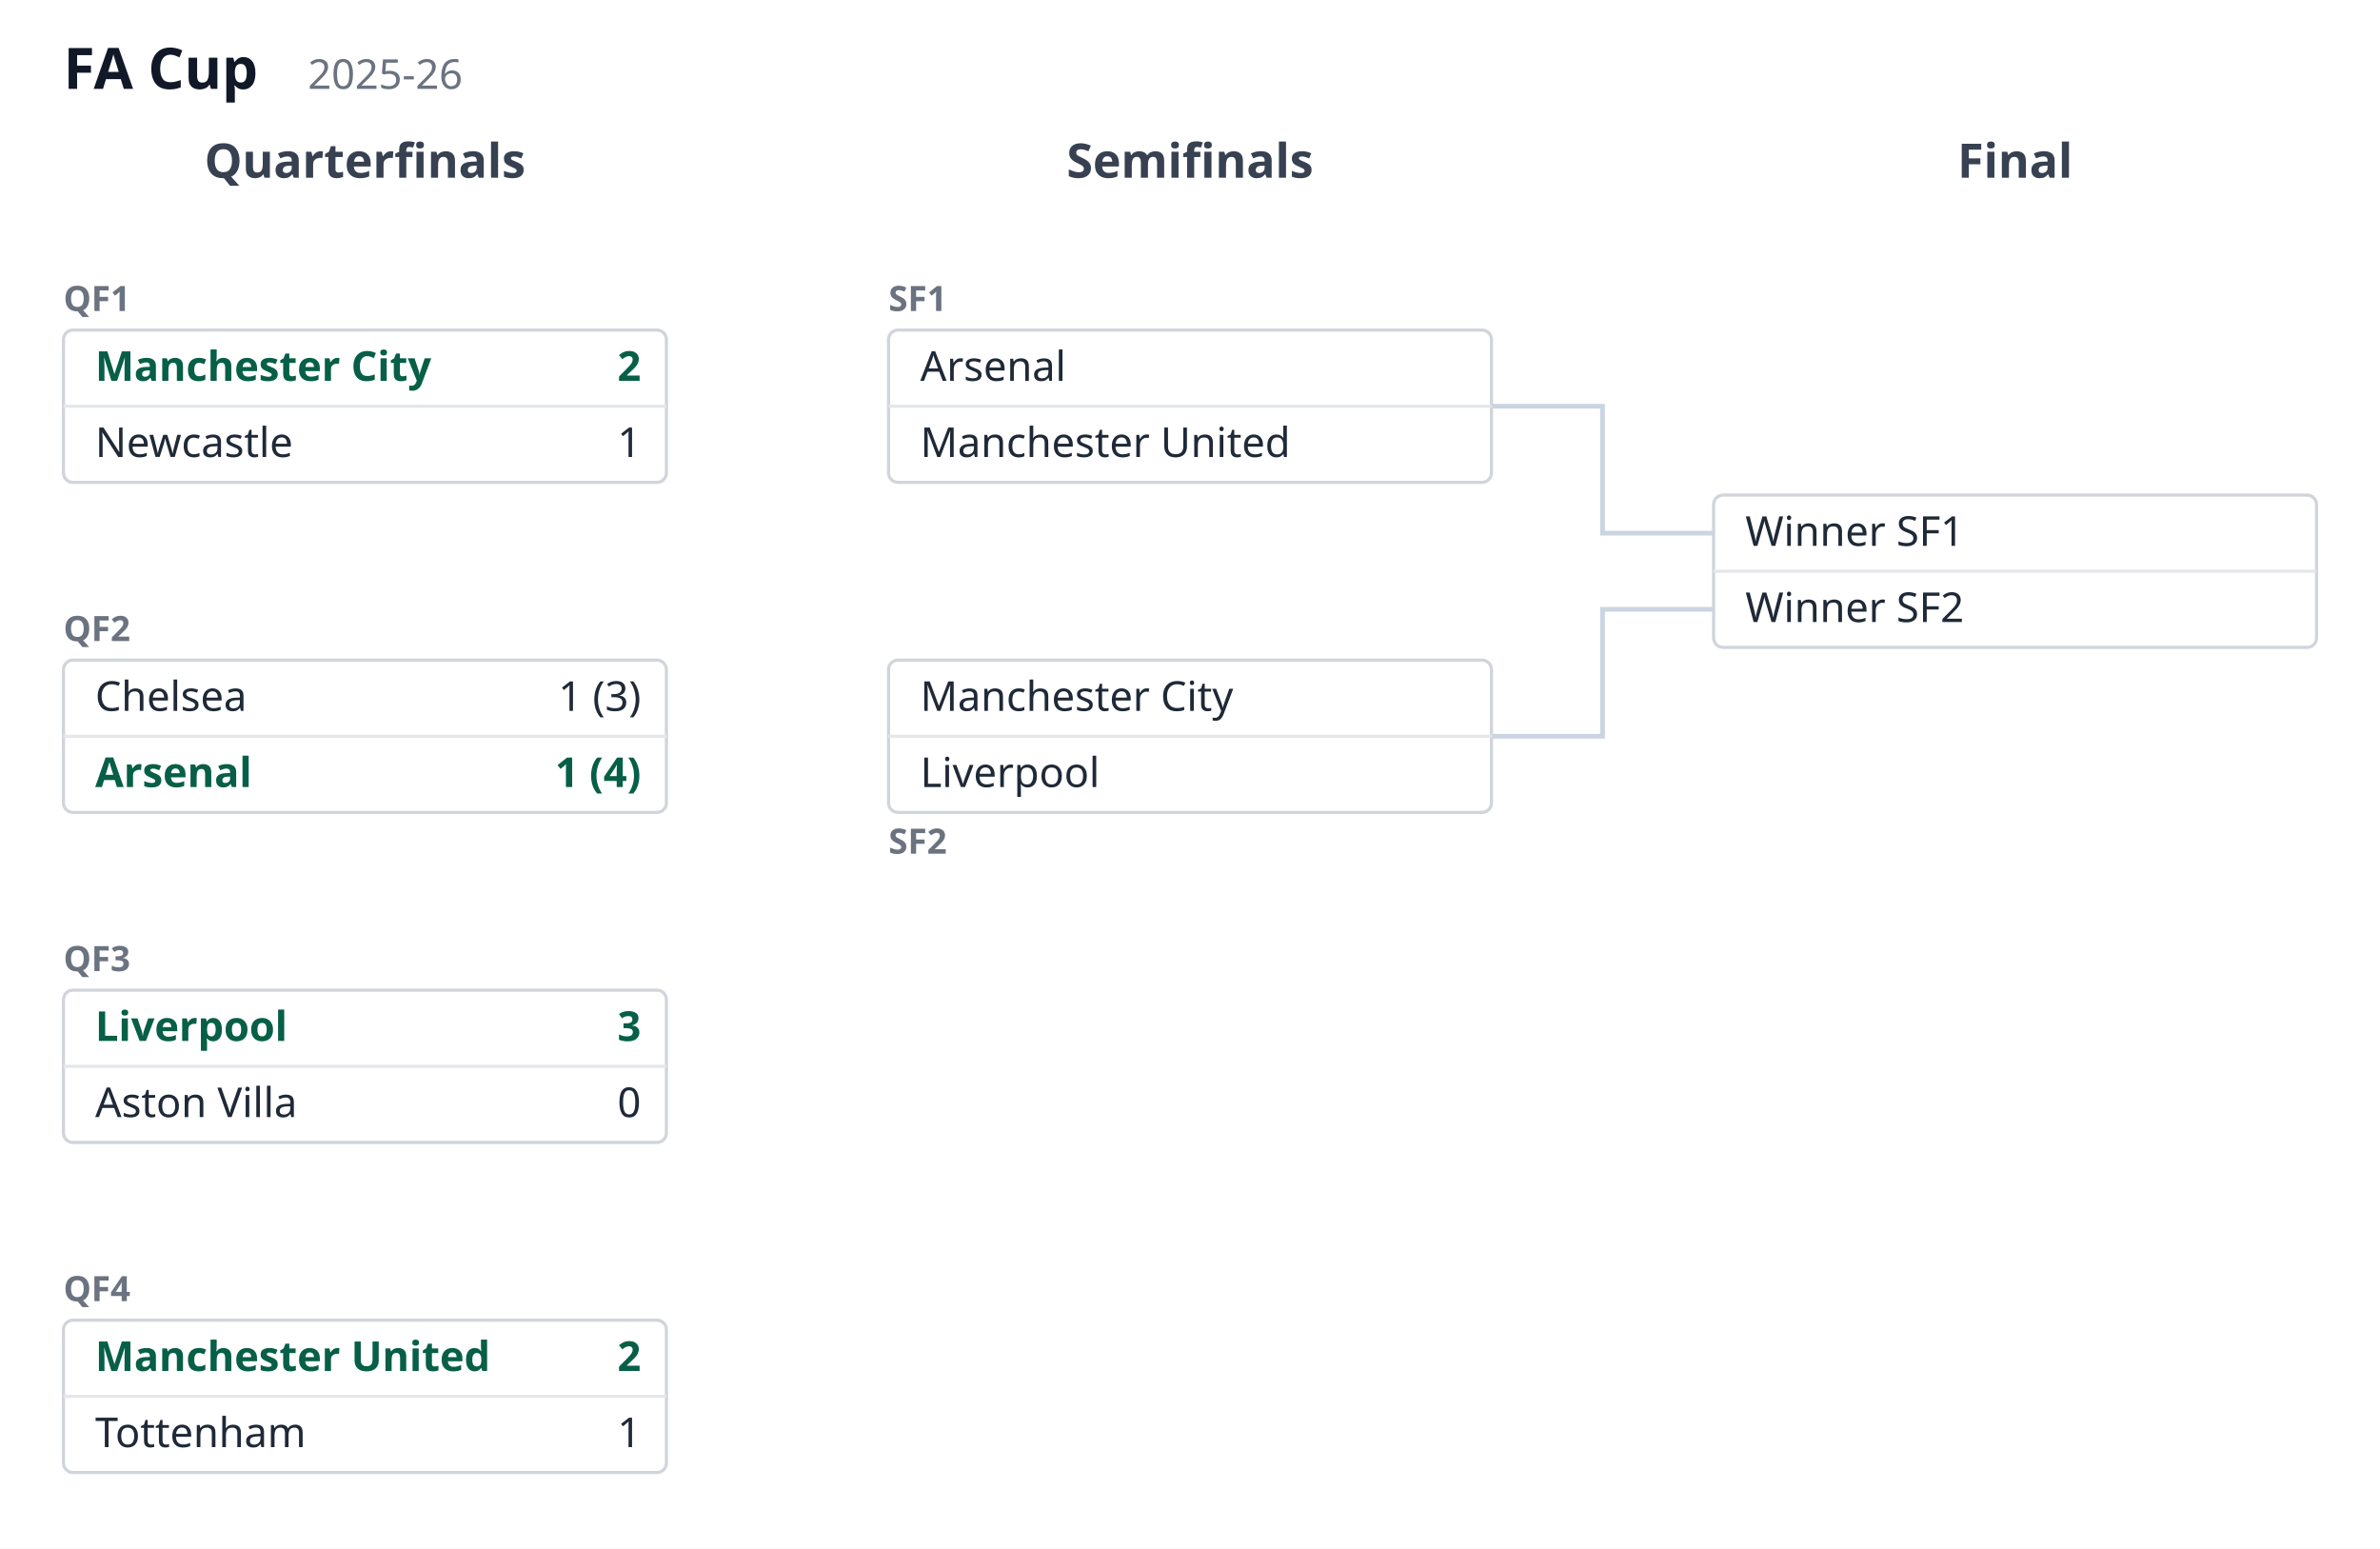
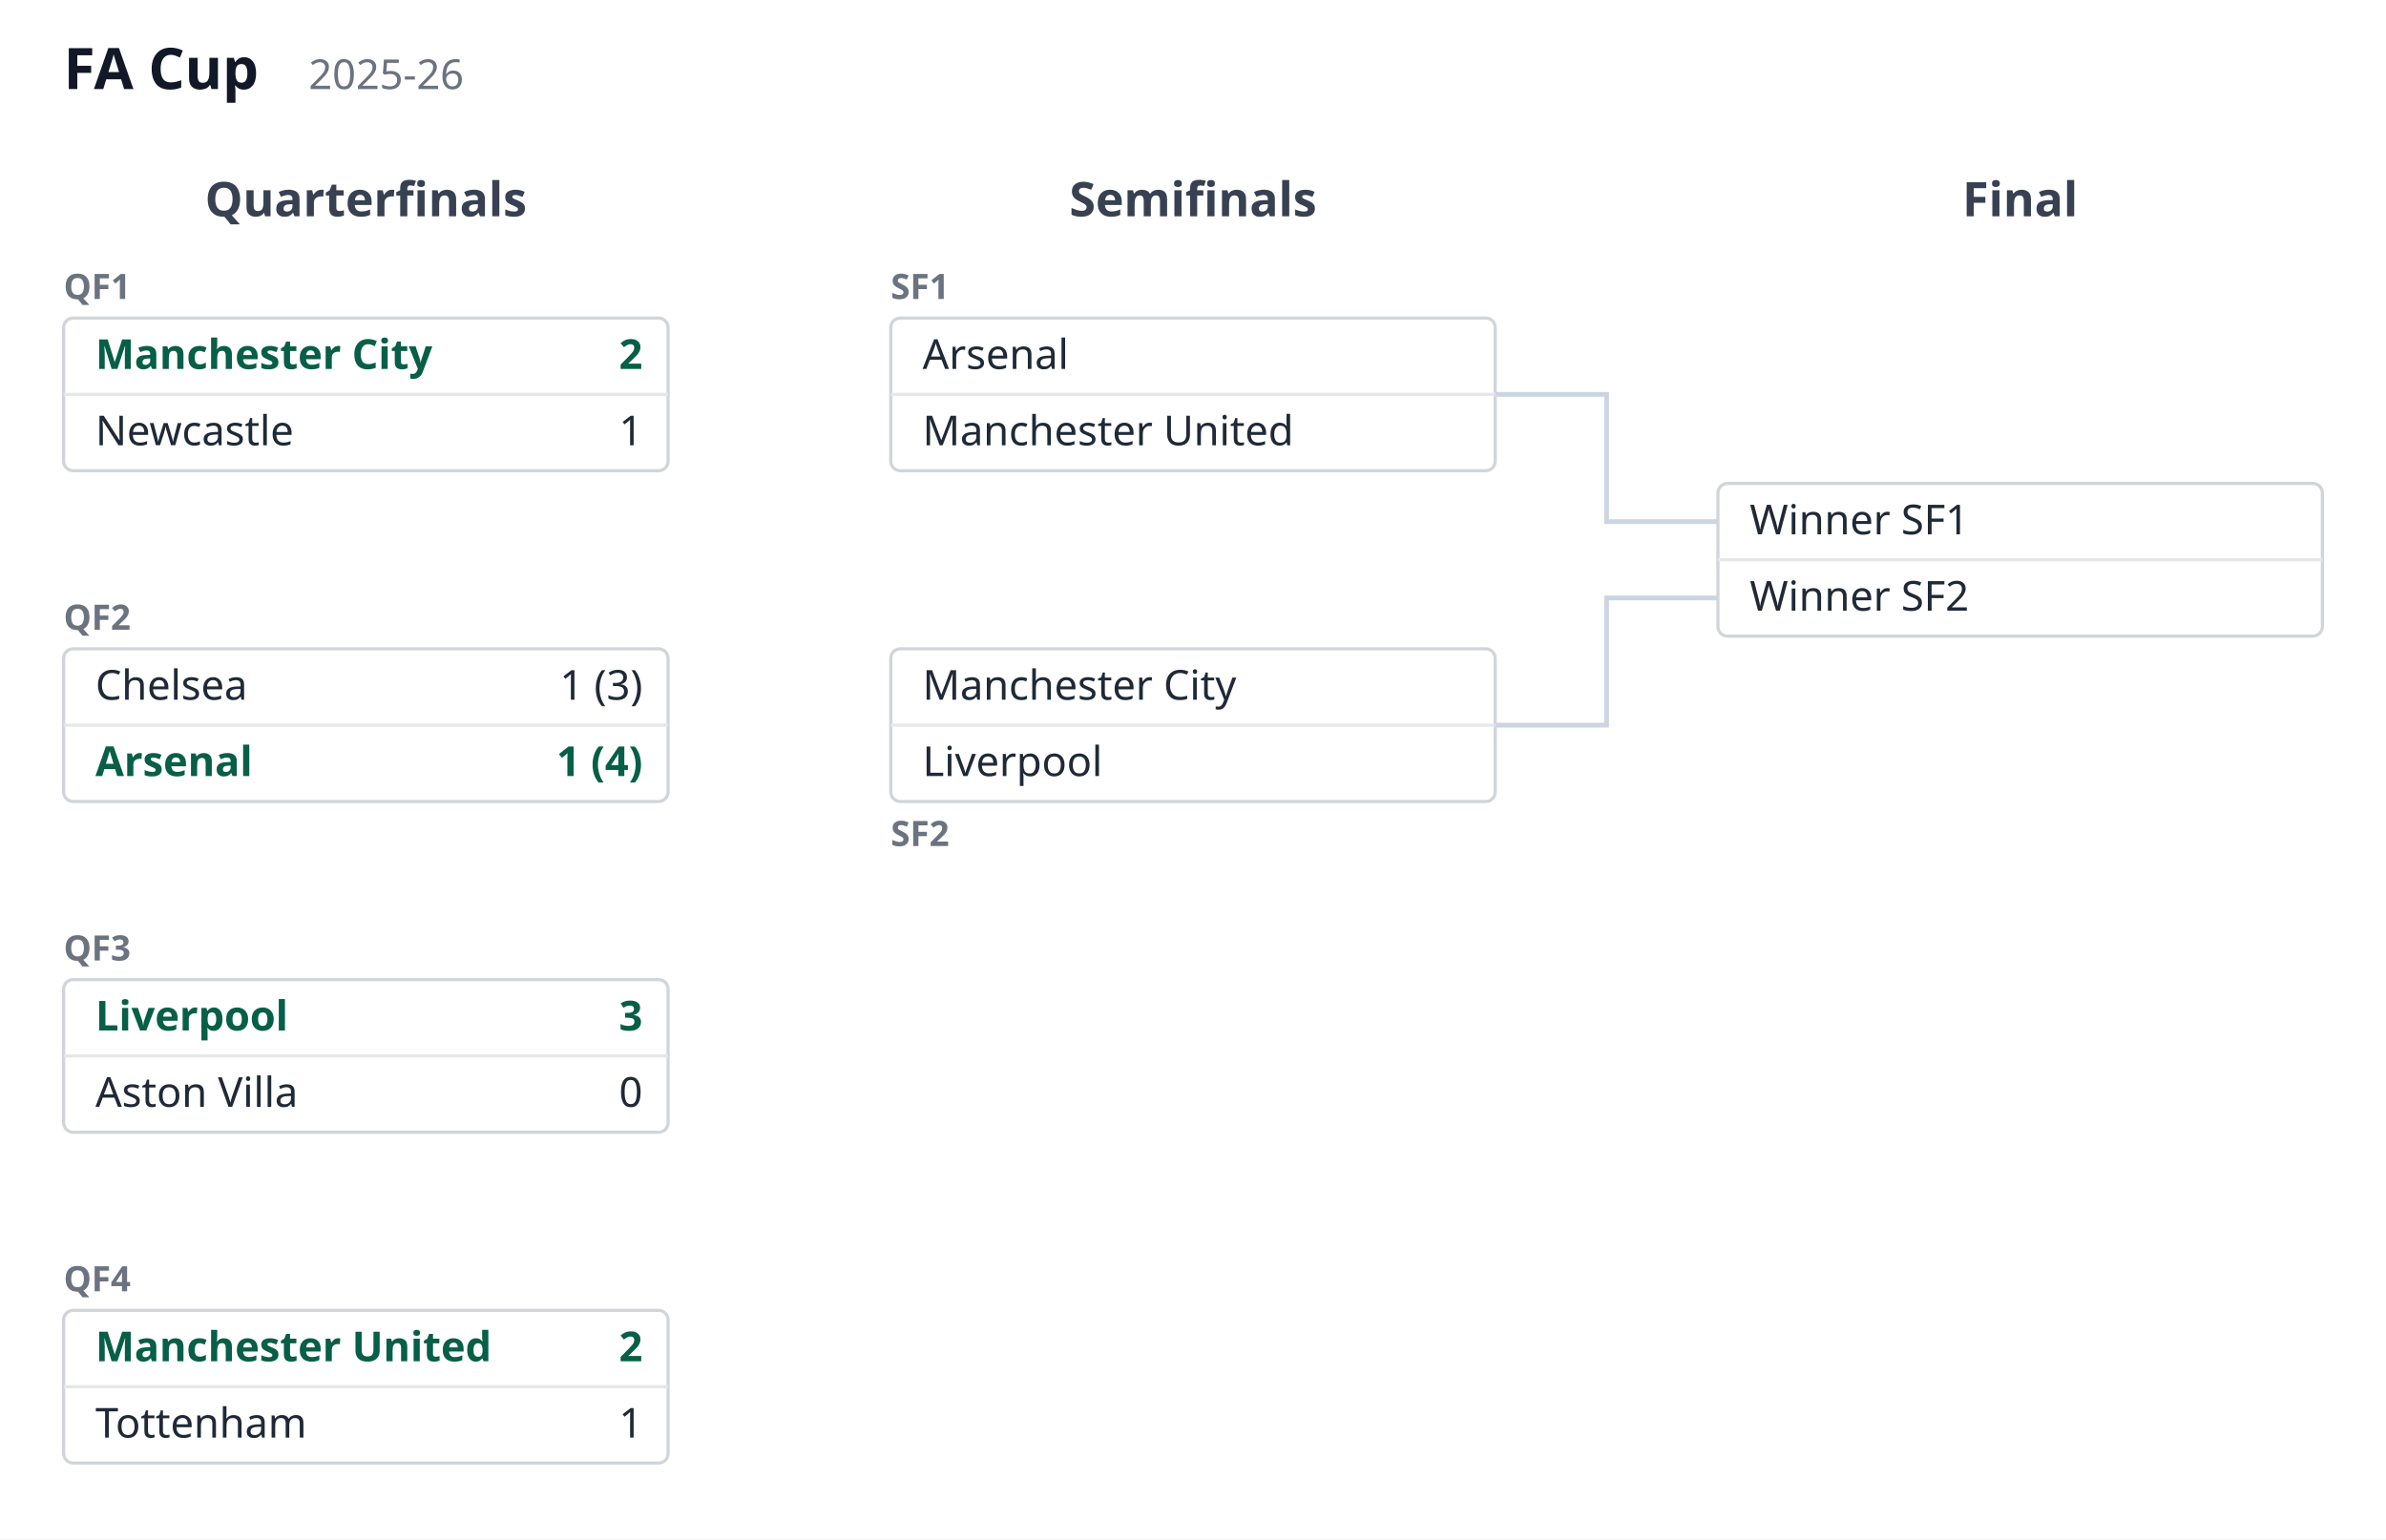
- <svg xmlns="http://www.w3.org/2000/svg" viewBox="0 0 750 488" width="750" height="488" font-family="sans-serif">
+ <svg xmlns="http://www.w3.org/2000/svg" viewBox="0 0 750 484" width="750" height="484" font-family="sans-serif">
  <style>
  .pd-bg { fill: #ffffff; }
  .pd-title { font: 600 18px sans-serif; fill: #111827; }
  .pd-season { font: 400 13px sans-serif; fill: #6b7280; }
  .pd-header { font: 600 15px sans-serif; fill: #374151; text-anchor: middle; }
  .pd-meta { font: 400 11px sans-serif; fill: #6b7280; }
  .pd-meta-id { font-weight: 700; }
  .pd-box { fill: #ffffff; stroke: #d1d5db; stroke-width: 1; }
  .pd-divider { stroke: #e5e7eb; stroke-width: 1; }
  .pd-team { font: 400 13px sans-serif; fill: #1f2937; }
  .pd-score { font: 400 13px sans-serif; fill: #1f2937; text-anchor: end; }
  .pd-win .pd-team, .pd-win .pd-score { font-weight: 700; fill: #065f46; }
  .pd-crest-frame { fill: none; stroke: #d1d5db; stroke-width: 1; }
  .pd-link { fill: none; stroke: #cbd5e1; stroke-width: 1.5; }
  @media (prefers-color-scheme: dark) {
    .pd-bg { fill: #0f172a; }
    .pd-title { fill: #f8fafc; }
    .pd-season { fill: #94a3b8; }
    .pd-header { fill: #cbd5e1; }
    .pd-meta { fill: #94a3b8; }
    .pd-box { fill: #1e293b; stroke: #334155; }
    .pd-divider { stroke: #334155; }
    .pd-team { fill: #e5e7eb; }
    .pd-score { fill: #e5e7eb; }
    .pd-win .pd-team, .pd-win .pd-score { fill: #34d399; }
    .pd-crest-frame { stroke: #334155; }
    .pd-link { stroke: #475569; }
  }</style>
-   <rect class="pd-bg" width="750" height="488" />
+   <rect class="pd-bg" width="750" height="484" />
  <text class="pd-title" x="20" y="28">FA Cup</text>
  <text class="pd-season" x="97" y="28">2025-26</text>
-   <text class="pd-header" x="115" y="56">Quarterfinals</text>
-   <text class="pd-header" x="375" y="56">Semifinals</text>
-   <text class="pd-header" x="635" y="56">Final</text>
-   <path class="pd-link" d="M 470 128 L 505 128 L 505 168 L 540 168" />
-   <path class="pd-link" d="M 470 232 L 505 232 L 505 192 L 540 192" />
-   <text class="pd-meta" x="20" y="98">
+   <text class="pd-header" x="115" y="68">Quarterfinals</text>
+   <text class="pd-header" x="375" y="68">Semifinals</text>
+   <text class="pd-header" x="635" y="68">Final</text>
+   <path class="pd-link" d="M 470 124 L 505 124 L 505 164 L 540 164" />
+   <path class="pd-link" d="M 470 228 L 505 228 L 505 188 L 540 188" />
+   <text class="pd-meta" x="20" y="94">
    <tspan class="pd-meta-id">QF1</tspan>
  </text>
-   <rect class="pd-box" x="20" y="104" width="190" height="48" rx="3" />
-   <line class="pd-divider" x1="20" y1="128" x2="210" y2="128" />
+   <rect class="pd-box" x="20" y="100" width="190" height="48" rx="3" />
+   <line class="pd-divider" x1="20" y1="124" x2="210" y2="124" />
  <g class="pd-win">
-     <text class="pd-team" x="30" y="120">Manchester City</text>
-     <text class="pd-score" x="202" y="120">2</text>
+     <text class="pd-team" x="30" y="116">Manchester City</text>
+     <text class="pd-score" x="202" y="116">2</text>
  </g>
  <g class="">
-     <text class="pd-team" x="30" y="144">Newcastle</text>
-     <text class="pd-score" x="202" y="144">1</text>
+     <text class="pd-team" x="30" y="140">Newcastle</text>
+     <text class="pd-score" x="202" y="140">1</text>
  </g>
-   <text class="pd-meta" x="20" y="202">
+   <text class="pd-meta" x="20" y="198">
    <tspan class="pd-meta-id">QF2</tspan>
  </text>
-   <rect class="pd-box" x="20" y="208" width="190" height="48" rx="3" />
-   <line class="pd-divider" x1="20" y1="232" x2="210" y2="232" />
+   <rect class="pd-box" x="20" y="204" width="190" height="48" rx="3" />
+   <line class="pd-divider" x1="20" y1="228" x2="210" y2="228" />
  <g class="">
-     <text class="pd-team" x="30" y="224">Chelsea</text>
-     <text class="pd-score" x="202" y="224">1 (3)</text>
+     <text class="pd-team" x="30" y="220">Chelsea</text>
+     <text class="pd-score" x="202" y="220">1 (3)</text>
  </g>
  <g class="pd-win">
-     <text class="pd-team" x="30" y="248">Arsenal</text>
-     <text class="pd-score" x="202" y="248">1 (4)</text>
+     <text class="pd-team" x="30" y="244">Arsenal</text>
+     <text class="pd-score" x="202" y="244">1 (4)</text>
  </g>
-   <text class="pd-meta" x="20" y="306">
+   <text class="pd-meta" x="20" y="302">
    <tspan class="pd-meta-id">QF3</tspan>
  </text>
-   <rect class="pd-box" x="20" y="312" width="190" height="48" rx="3" />
-   <line class="pd-divider" x1="20" y1="336" x2="210" y2="336" />
+   <rect class="pd-box" x="20" y="308" width="190" height="48" rx="3" />
+   <line class="pd-divider" x1="20" y1="332" x2="210" y2="332" />
  <g class="pd-win">
-     <text class="pd-team" x="30" y="328">Liverpool</text>
-     <text class="pd-score" x="202" y="328">3</text>
+     <text class="pd-team" x="30" y="324">Liverpool</text>
+     <text class="pd-score" x="202" y="324">3</text>
  </g>
  <g class="">
-     <text class="pd-team" x="30" y="352">Aston Villa</text>
-     <text class="pd-score" x="202" y="352">0</text>
+     <text class="pd-team" x="30" y="348">Aston Villa</text>
+     <text class="pd-score" x="202" y="348">0</text>
  </g>
-   <text class="pd-meta" x="20" y="410">
+   <text class="pd-meta" x="20" y="406">
    <tspan class="pd-meta-id">QF4</tspan>
  </text>
-   <rect class="pd-box" x="20" y="416" width="190" height="48" rx="3" />
-   <line class="pd-divider" x1="20" y1="440" x2="210" y2="440" />
+   <rect class="pd-box" x="20" y="412" width="190" height="48" rx="3" />
+   <line class="pd-divider" x1="20" y1="436" x2="210" y2="436" />
  <g class="pd-win">
-     <text class="pd-team" x="30" y="432">Manchester United</text>
-     <text class="pd-score" x="202" y="432">2</text>
+     <text class="pd-team" x="30" y="428">Manchester United</text>
+     <text class="pd-score" x="202" y="428">2</text>
  </g>
  <g class="">
-     <text class="pd-team" x="30" y="456">Tottenham</text>
-     <text class="pd-score" x="202" y="456">1</text>
+     <text class="pd-team" x="30" y="452">Tottenham</text>
+     <text class="pd-score" x="202" y="452">1</text>
  </g>
-   <text class="pd-meta" x="280" y="98">
+   <text class="pd-meta" x="280" y="94">
    <tspan class="pd-meta-id">SF1</tspan>
  </text>
-   <rect class="pd-box" x="280" y="104" width="190" height="48" rx="3" />
-   <line class="pd-divider" x1="280" y1="128" x2="470" y2="128" />
+   <rect class="pd-box" x="280" y="100" width="190" height="48" rx="3" />
+   <line class="pd-divider" x1="280" y1="124" x2="470" y2="124" />
  <g class="">
-     <text class="pd-team" x="290" y="120">Arsenal</text>
+     <text class="pd-team" x="290" y="116">Arsenal</text>
  </g>
  <g class="">
-     <text class="pd-team" x="290" y="144">Manchester United</text>
+     <text class="pd-team" x="290" y="140">Manchester United</text>
  </g>
-   <text class="pd-meta" x="280" y="269">
+   <text class="pd-meta" x="280" y="266">
    <tspan class="pd-meta-id">SF2</tspan>
  </text>
-   <rect class="pd-box" x="280" y="208" width="190" height="48" rx="3" />
-   <line class="pd-divider" x1="280" y1="232" x2="470" y2="232" />
+   <rect class="pd-box" x="280" y="204" width="190" height="48" rx="3" />
+   <line class="pd-divider" x1="280" y1="228" x2="470" y2="228" />
  <g class="">
-     <text class="pd-team" x="290" y="224">Manchester City</text>
+     <text class="pd-team" x="290" y="220">Manchester City</text>
  </g>
  <g class="">
-     <text class="pd-team" x="290" y="248">Liverpool</text>
+     <text class="pd-team" x="290" y="244">Liverpool</text>
  </g>
-   <rect class="pd-box" x="540" y="156" width="190" height="48" rx="3" />
-   <line class="pd-divider" x1="540" y1="180" x2="730" y2="180" />
+   <rect class="pd-box" x="540" y="152" width="190" height="48" rx="3" />
+   <line class="pd-divider" x1="540" y1="176" x2="730" y2="176" />
  <g class="">
-     <text class="pd-team" x="550" y="172">Winner SF1</text>
+     <text class="pd-team" x="550" y="168">Winner SF1</text>
  </g>
  <g class="">
-     <text class="pd-team" x="550" y="196">Winner SF2</text>
+     <text class="pd-team" x="550" y="192">Winner SF2</text>
  </g>
</svg>
